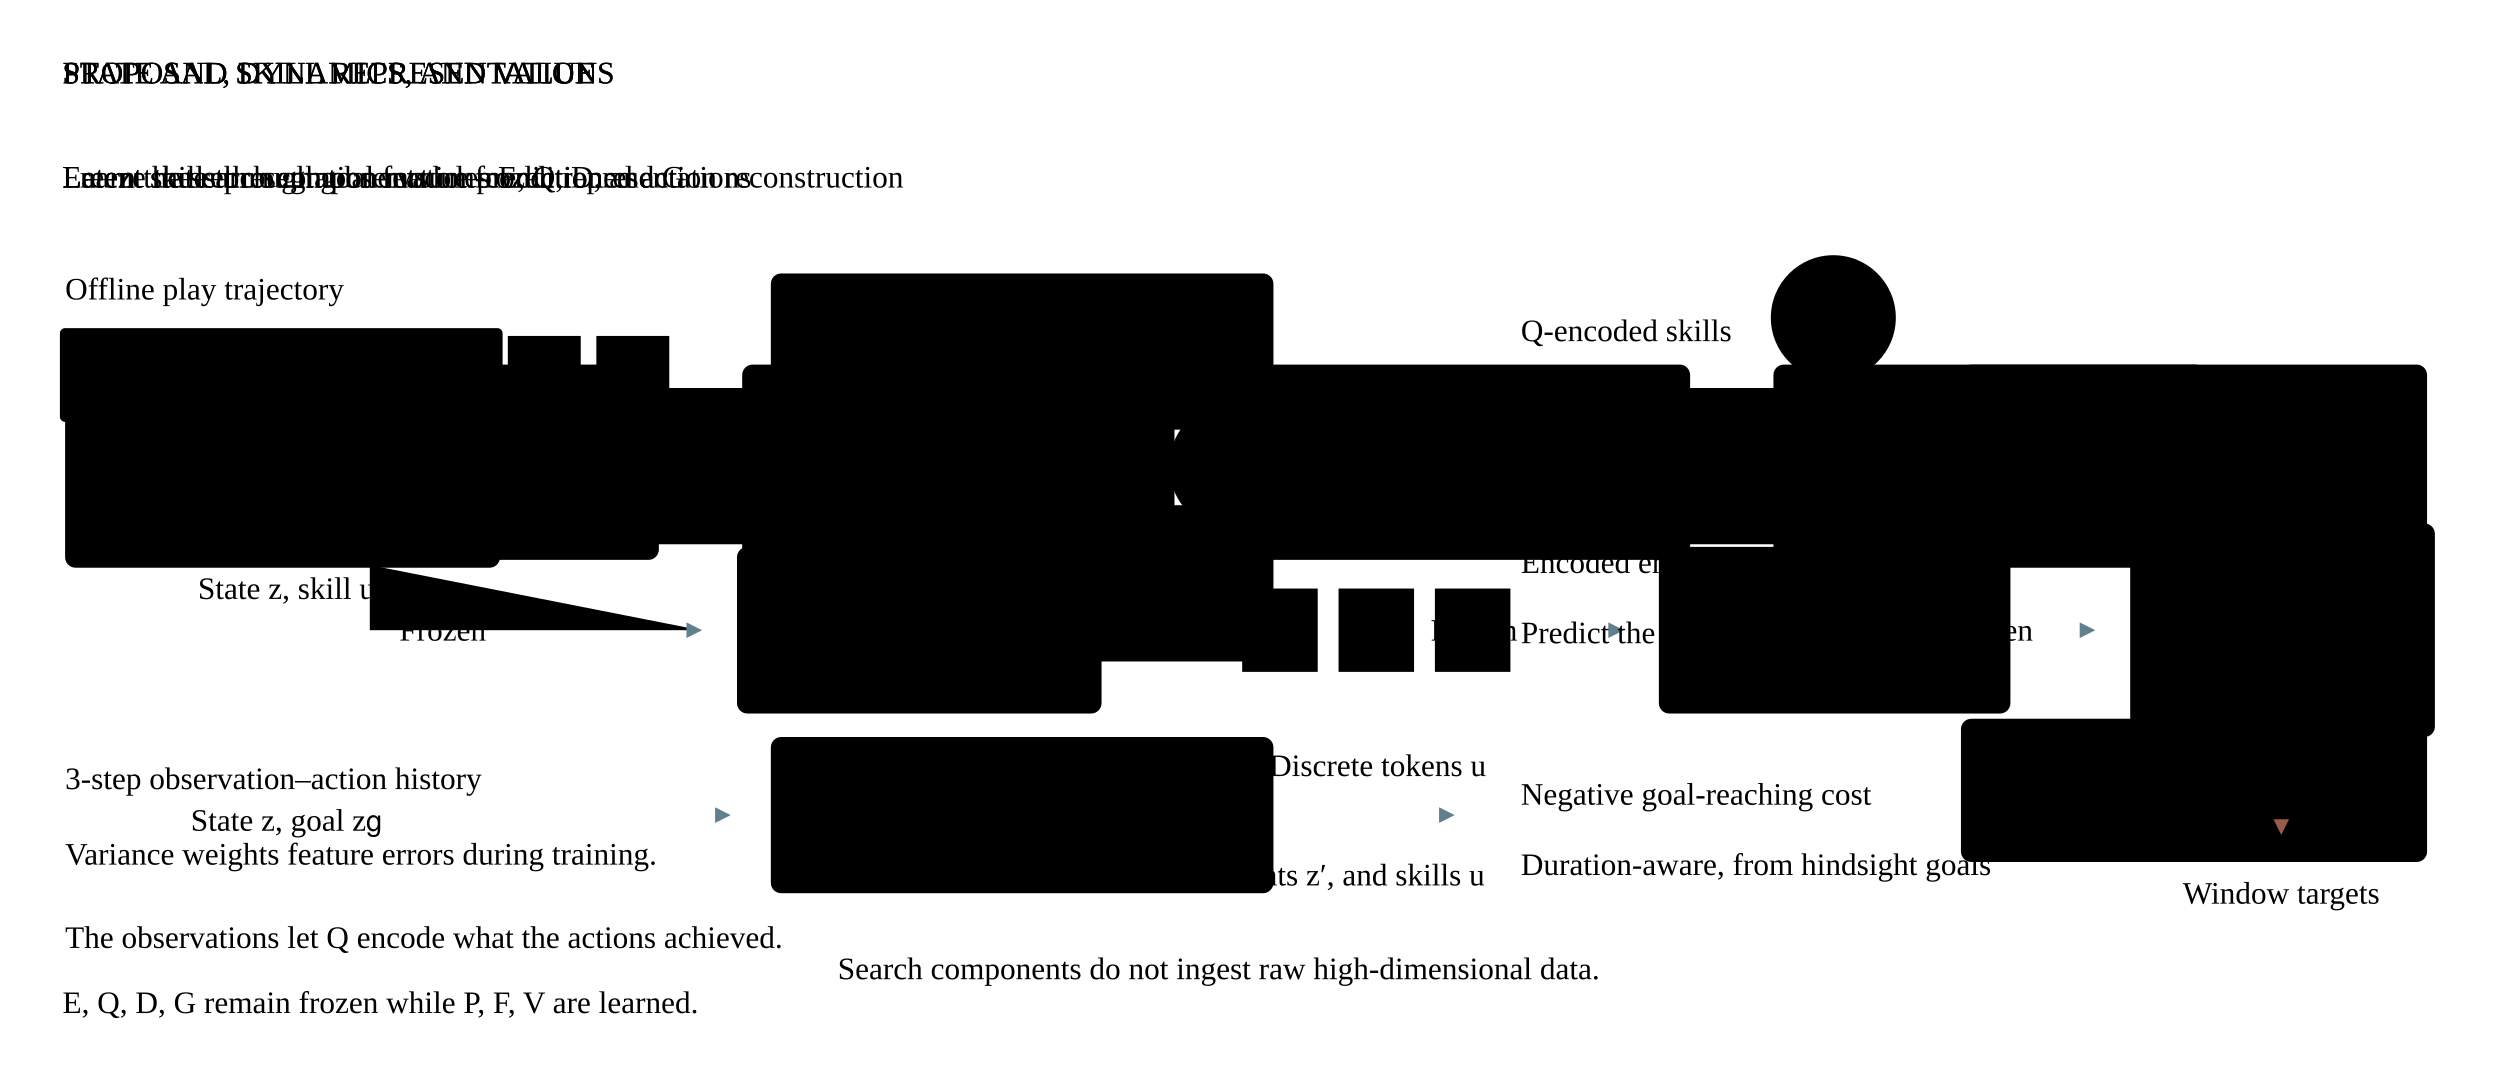
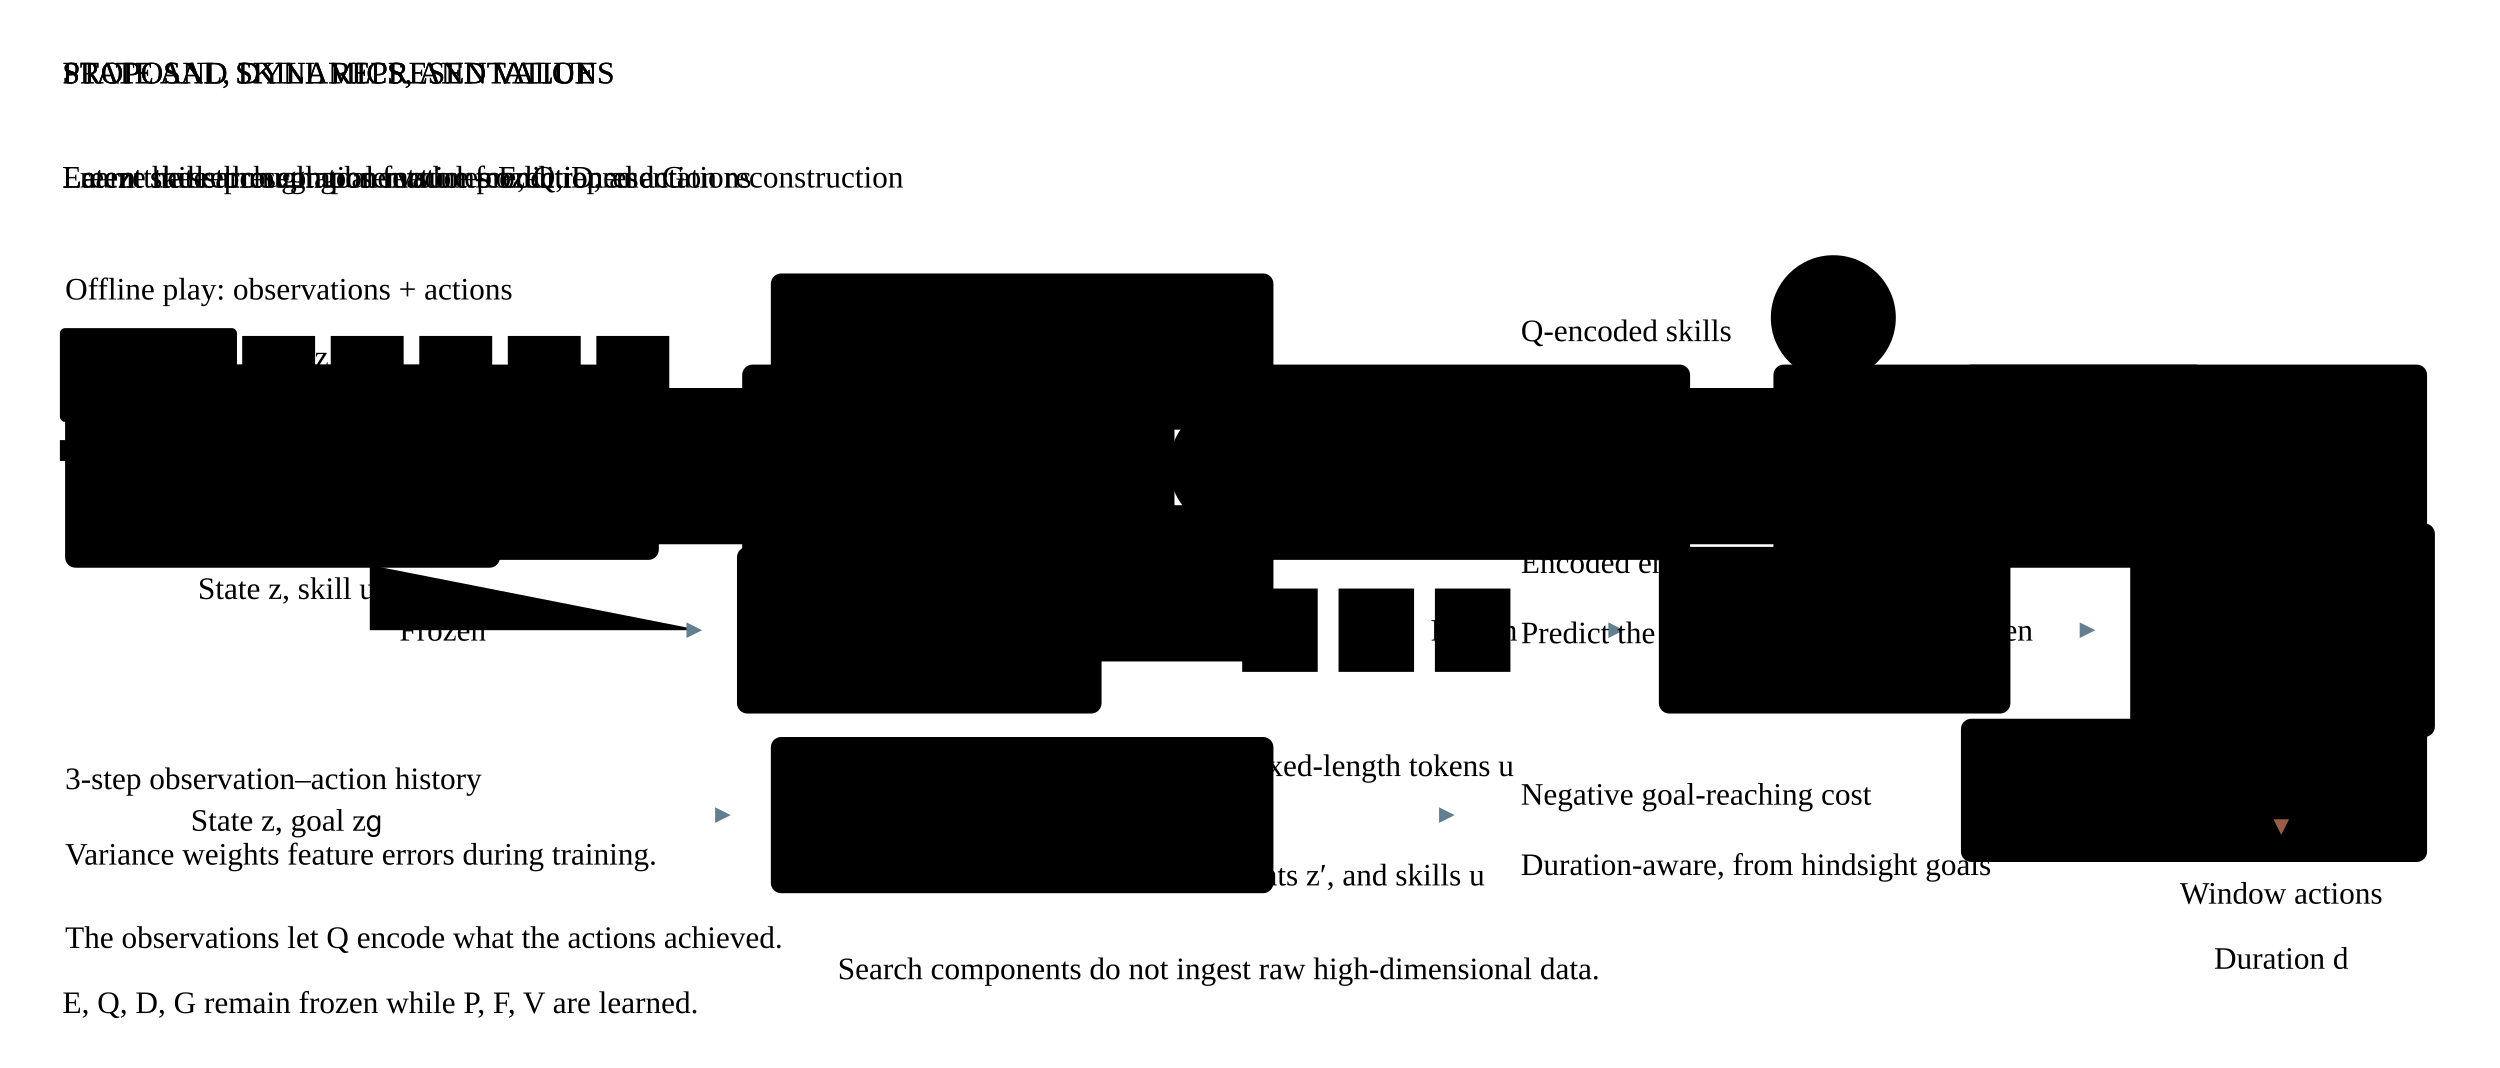
<svg xmlns="http://www.w3.org/2000/svg" viewBox="0 0 960 410" role="img" aria-labelledby="learning-title learning-desc" id="learning-diagram" data-learning-stage="0">
  <defs>
    <marker id="learn-arrow" viewBox="0 0 10 10" refX="9" refY="5" markerWidth="6" markerHeight="6" orient="auto">
      <path d="M0 0L10 5L0 10Z" fill="#627f90" />
    </marker>
    <marker id="target-arrow" viewBox="0 0 10 10" refX="9" refY="5" markerWidth="6" markerHeight="6" orient="auto">
      <path d="M0 0L10 5L0 10Z" fill="#985c48" />
    </marker>
  </defs>
  <g class="learning-state-panel">
    <text x="24" y="32" class="learning-label">STATE AND SKILL REPRESENTATIONS</text>
    <text x="24" y="72" class="learning-subtitle">Latent state through goal feature prediction</text>
    <rect x="25" y="140" width="167" height="78" rx="4" class="learning-input" />
    <text x="108" y="167" text-anchor="middle">History hₜ</text>
    <text x="108" y="194" text-anchor="middle" class="learning-caption">RGB + proprioception</text>
    <path d="M202 179H230" class="learning-flow" marker-end="url(#learn-arrow)" />
    <rect x="244" y="149" width="153" height="60" rx="4" class="learning-module" />
    <text x="320" y="185" text-anchor="middle">State encoder E</text>
    <path d="M408 179H443" class="learning-flow" marker-end="url(#learn-arrow)" />
    <circle cx="474" cy="179" r="25" class="learning-state" />
    <text x="474" y="185" text-anchor="middle">zₜ</text>
    <path d="M510 179H542" class="learning-flow" marker-end="url(#learn-arrow)" />
    <rect x="556" y="149" width="143" height="60" rx="4" class="learning-module" />
    <text x="627" y="185" text-anchor="middle">Grounding G</text>
    <path d="M711 179H739" class="learning-flow" marker-end="url(#learn-arrow)" />
    <rect x="753" y="140" width="179" height="78" rx="4" class="learning-output" />
    <text x="842" y="170" text-anchor="middle">Goal features ŷ</text>
    <text x="842" y="195" text-anchor="middle" class="learning-caption">Coordinatewise variance</text>
    <path d="M842 233V261" class="learning-supervision" marker-end="url(#target-arrow)" />
    <rect x="753" y="276" width="179" height="55" rx="4" class="learning-target" />
    <text x="842" y="309" text-anchor="middle">Keypoint targets y</text>
    <text x="25" y="303" class="learning-caption">3-step observation–action history</text>
    <text x="25" y="332" class="learning-caption">Variance weights feature errors during training.</text>
  </g>
  <g class="learning-skill-panel">
    <text x="24" y="32" class="learning-label">STATE AND SKILL REPRESENTATIONS</text>
    <text x="24" y="72" class="learning-subtitle">Latent skills through observation-conditioned action reconstruction</text>
-     <text x="25" y="115" class="learning-caption">Offline play trajectory</text>
+     <text x="25" y="115" class="learning-caption">Offline play: observations + actions</text>
    <g class="play-window-frames">
      <rect x="25" y="129" width="28" height="30" />
      <rect x="59" y="129" width="28" height="30" />
      <rect x="93" y="129" width="28" height="30" />
      <rect x="127" y="129" width="28" height="30" />
      <rect x="161" y="129" width="28" height="30" />
      <rect x="195" y="129" width="28" height="30" />
      <rect x="229" y="129" width="28" height="30" />
    </g>
-     <rect x="23" y="126" width="170" height="36" rx="2" class="sampled-window" />
-     <text x="25" y="198" class="learning-caption">Sample d uniformly from 1,…,H</text>
+     <rect x="23" y="126" width="68" height="36" rx="2" class="sampled-window" id="sampled-window" />
+     <path d="M23 169V177H91V169" class="window-bracket" id="window-bracket" />
+     <text x="25" y="198" class="learning-caption" id="sampled-duration">Sampled window · d = 2</text>
    <path d="M142 217V242H269" class="learning-flow" marker-end="url(#learn-arrow)" />
    <rect x="283" y="210" width="140" height="64" rx="4" class="learning-module" />
    <text x="353" y="248" text-anchor="middle">Skill encoder Q</text>
    <path d="M436 242H463" class="learning-flow" marker-end="url(#learn-arrow)" />
    <g class="learning-tokens">
      <rect x="477" y="226" width="29" height="32" />
      <rect x="514" y="226" width="29" height="32" />
      <rect x="551" y="226" width="29" height="32" />
    </g>
-     <text x="529" y="298" text-anchor="middle" class="learning-caption">Discrete tokens u</text>
+     <text x="529" y="298" text-anchor="middle" class="learning-caption">Fixed-length tokens u</text>
    <path d="M593 242H623" class="learning-flow" marker-end="url(#learn-arrow)" />
    <rect x="637" y="210" width="135" height="64" rx="4" class="learning-module" />
    <text x="704" y="248" text-anchor="middle">Decoder D</text>
    <circle cx="704" cy="122" r="24" class="learning-state" />
    <text x="704" y="128" text-anchor="middle">zₜ</text>
    <path d="M704 157V195" class="learning-flow conditioning-flow" marker-end="url(#learn-arrow)" />
    <path d="M784 242H804" class="learning-flow" marker-end="url(#learn-arrow)" />
    <rect x="818" y="201" width="117" height="82" rx="4" class="learning-output" />
    <text x="876" y="232" text-anchor="middle">Actions</text>
    <text x="876" y="260" text-anchor="middle">Duration d</text>
    <path d="M876 297V320" class="learning-supervision" marker-end="url(#target-arrow)" />
-     <text x="876" y="347" text-anchor="middle" class="learning-caption">Window targets</text>
+     <text x="876" y="347" text-anchor="middle" class="learning-caption">Window actions</text>
+     <text x="876" y="372" text-anchor="middle" class="learning-caption">Duration d</text>
    <text x="25" y="364" class="learning-caption">The observations let Q encode what the actions achieved.</text>
  </g>
  <g class="learning-frozen-panel">
    <text x="24" y="32" class="learning-label">PROPOSAL, DYNAMICS, AND VALUE</text>
    <text x="24" y="72" class="learning-subtitle">Freeze the representation modules E, Q, D, and G</text>
    <g class="frozen-modules">
      <rect x="87" y="140" width="166" height="75" rx="4" />
      <rect x="285" y="140" width="166" height="75" rx="4" />
      <rect x="483" y="140" width="166" height="75" rx="4" />
      <rect x="681" y="140" width="166" height="75" rx="4" />
      <text x="170" y="185" text-anchor="middle">State encoder E</text>
      <text x="368" y="185" text-anchor="middle">Skill encoder Q</text>
      <text x="566" y="185" text-anchor="middle">Skill decoder D</text>
      <text x="764" y="185" text-anchor="middle">Grounding G</text>
    </g>
    <text x="170" y="246" text-anchor="middle" class="learning-caption">Frozen</text>
    <text x="368" y="246" text-anchor="middle" class="learning-caption">Frozen</text>
    <text x="566" y="246" text-anchor="middle" class="learning-caption">Frozen</text>
    <text x="764" y="246" text-anchor="middle" class="learning-caption">Frozen</text>
    <path d="M468 266V300" class="learning-flow" marker-end="url(#learn-arrow)" />
    <text x="468" y="340" text-anchor="middle">Encoded states z, endpoints z′, and skills u</text>
    <text x="468" y="376" text-anchor="middle" class="learning-caption">Search components do not ingest raw high-dimensional data.</text>
  </g>
  <g class="learning-search-panel">
    <text x="24" y="32" class="learning-label">PROPOSAL, DYNAMICS, AND VALUE</text>
    <text x="24" y="72" class="learning-subtitle">Learn the search components on frozen representations</text>
    <text x="110" y="141" text-anchor="middle">State z</text>
    <text x="110" y="230" text-anchor="middle">State z, skill u</text>
    <text x="110" y="319" text-anchor="middle">State z, goal z𝗀</text>
    <path d="M218 135H280M218 224H280M218 313H280" class="learning-flow" pathLength="1" marker-end="url(#learn-arrow)" />
    <rect x="296" y="105" width="193" height="60" rx="4" class="learning-module" />
    <text x="392" y="141" text-anchor="middle">Proposal P</text>
    <rect x="296" y="194" width="193" height="60" rx="4" class="learning-module" />
    <text x="392" y="230" text-anchor="middle">Dynamics F</text>
    <rect x="296" y="283" width="193" height="60" rx="4" class="learning-module" />
    <text x="392" y="319" text-anchor="middle">Value V</text>
    <path d="M505 135H558M505 224H558M505 313H558" class="learning-flow" pathLength="1" marker-end="url(#learn-arrow)" />
    <text x="584" y="131">Q-encoded skills</text>
    <text x="584" y="158" class="learning-caption">Learn to sample u from z</text>
    <text x="584" y="220">Encoded endpoints E(hₜ₊d)</text>
    <text x="584" y="247" class="learning-caption">Predict the result of a skill</text>
    <text x="584" y="309">Negative goal-reaching cost</text>
    <text x="584" y="336" class="learning-caption">Duration-aware, from hindsight goals</text>
    <text x="24" y="389" class="learning-caption">E, Q, D, G remain frozen while P, F, V are learned.</text>
  </g>
</svg>
